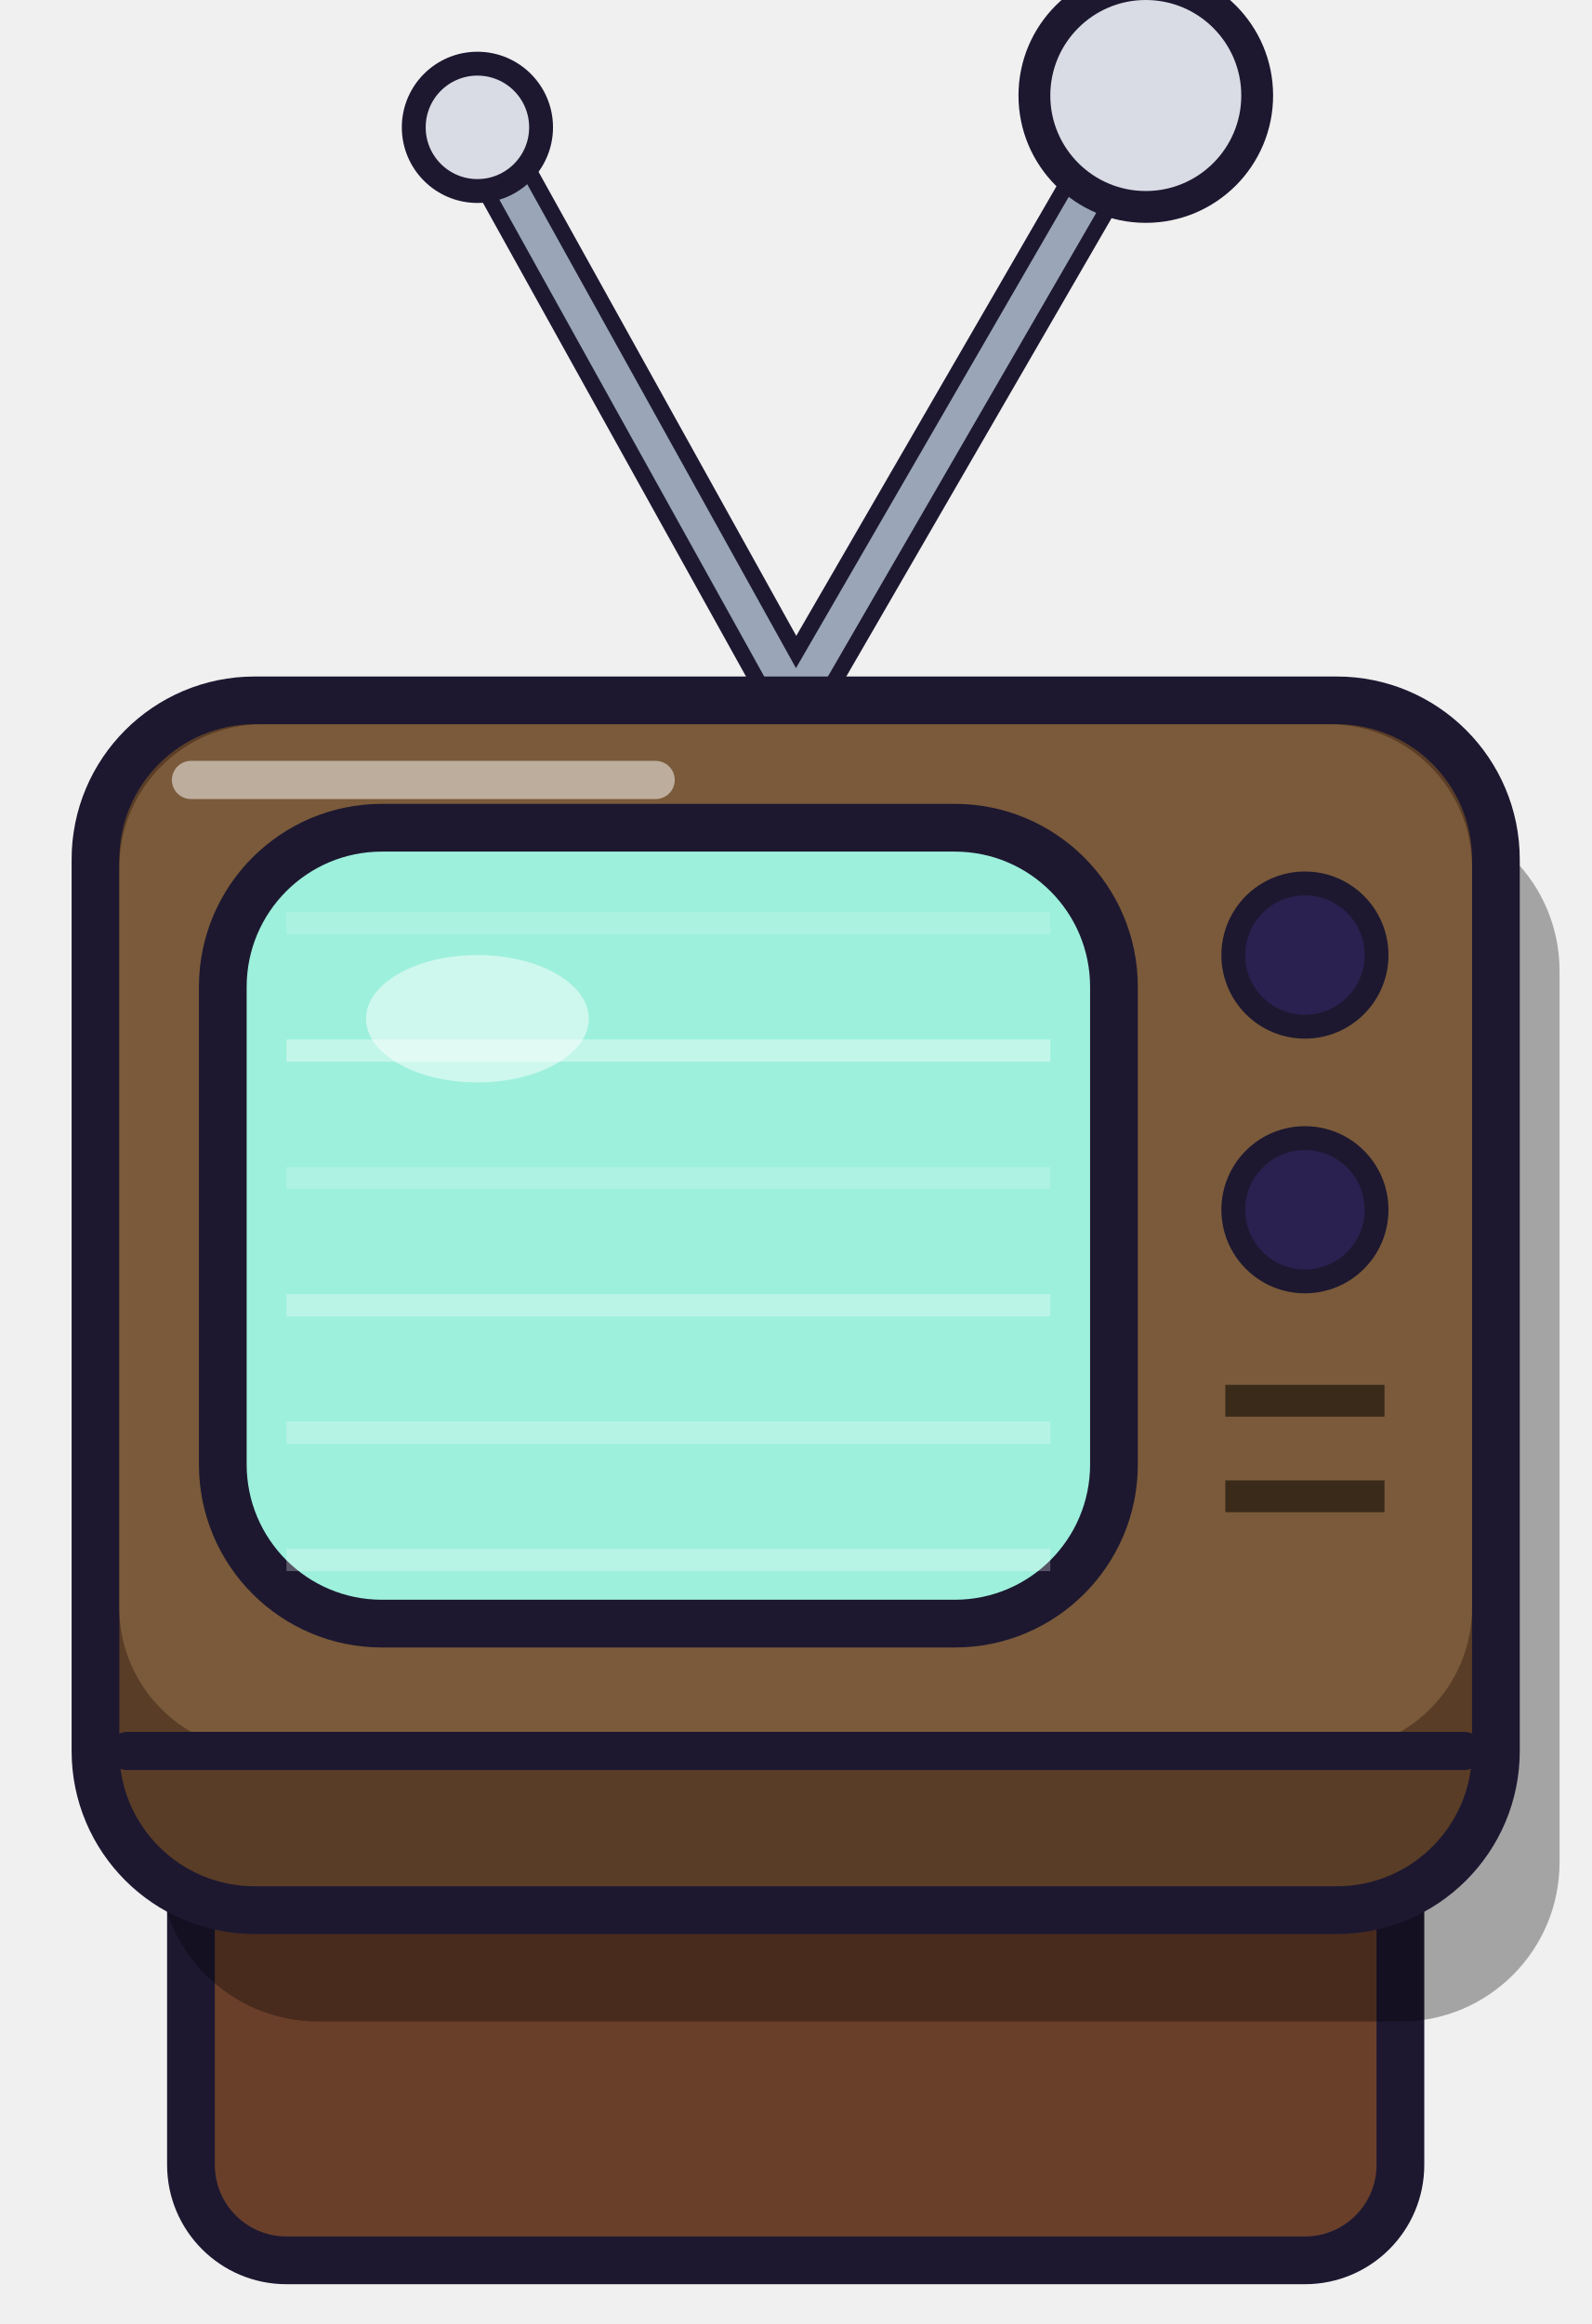
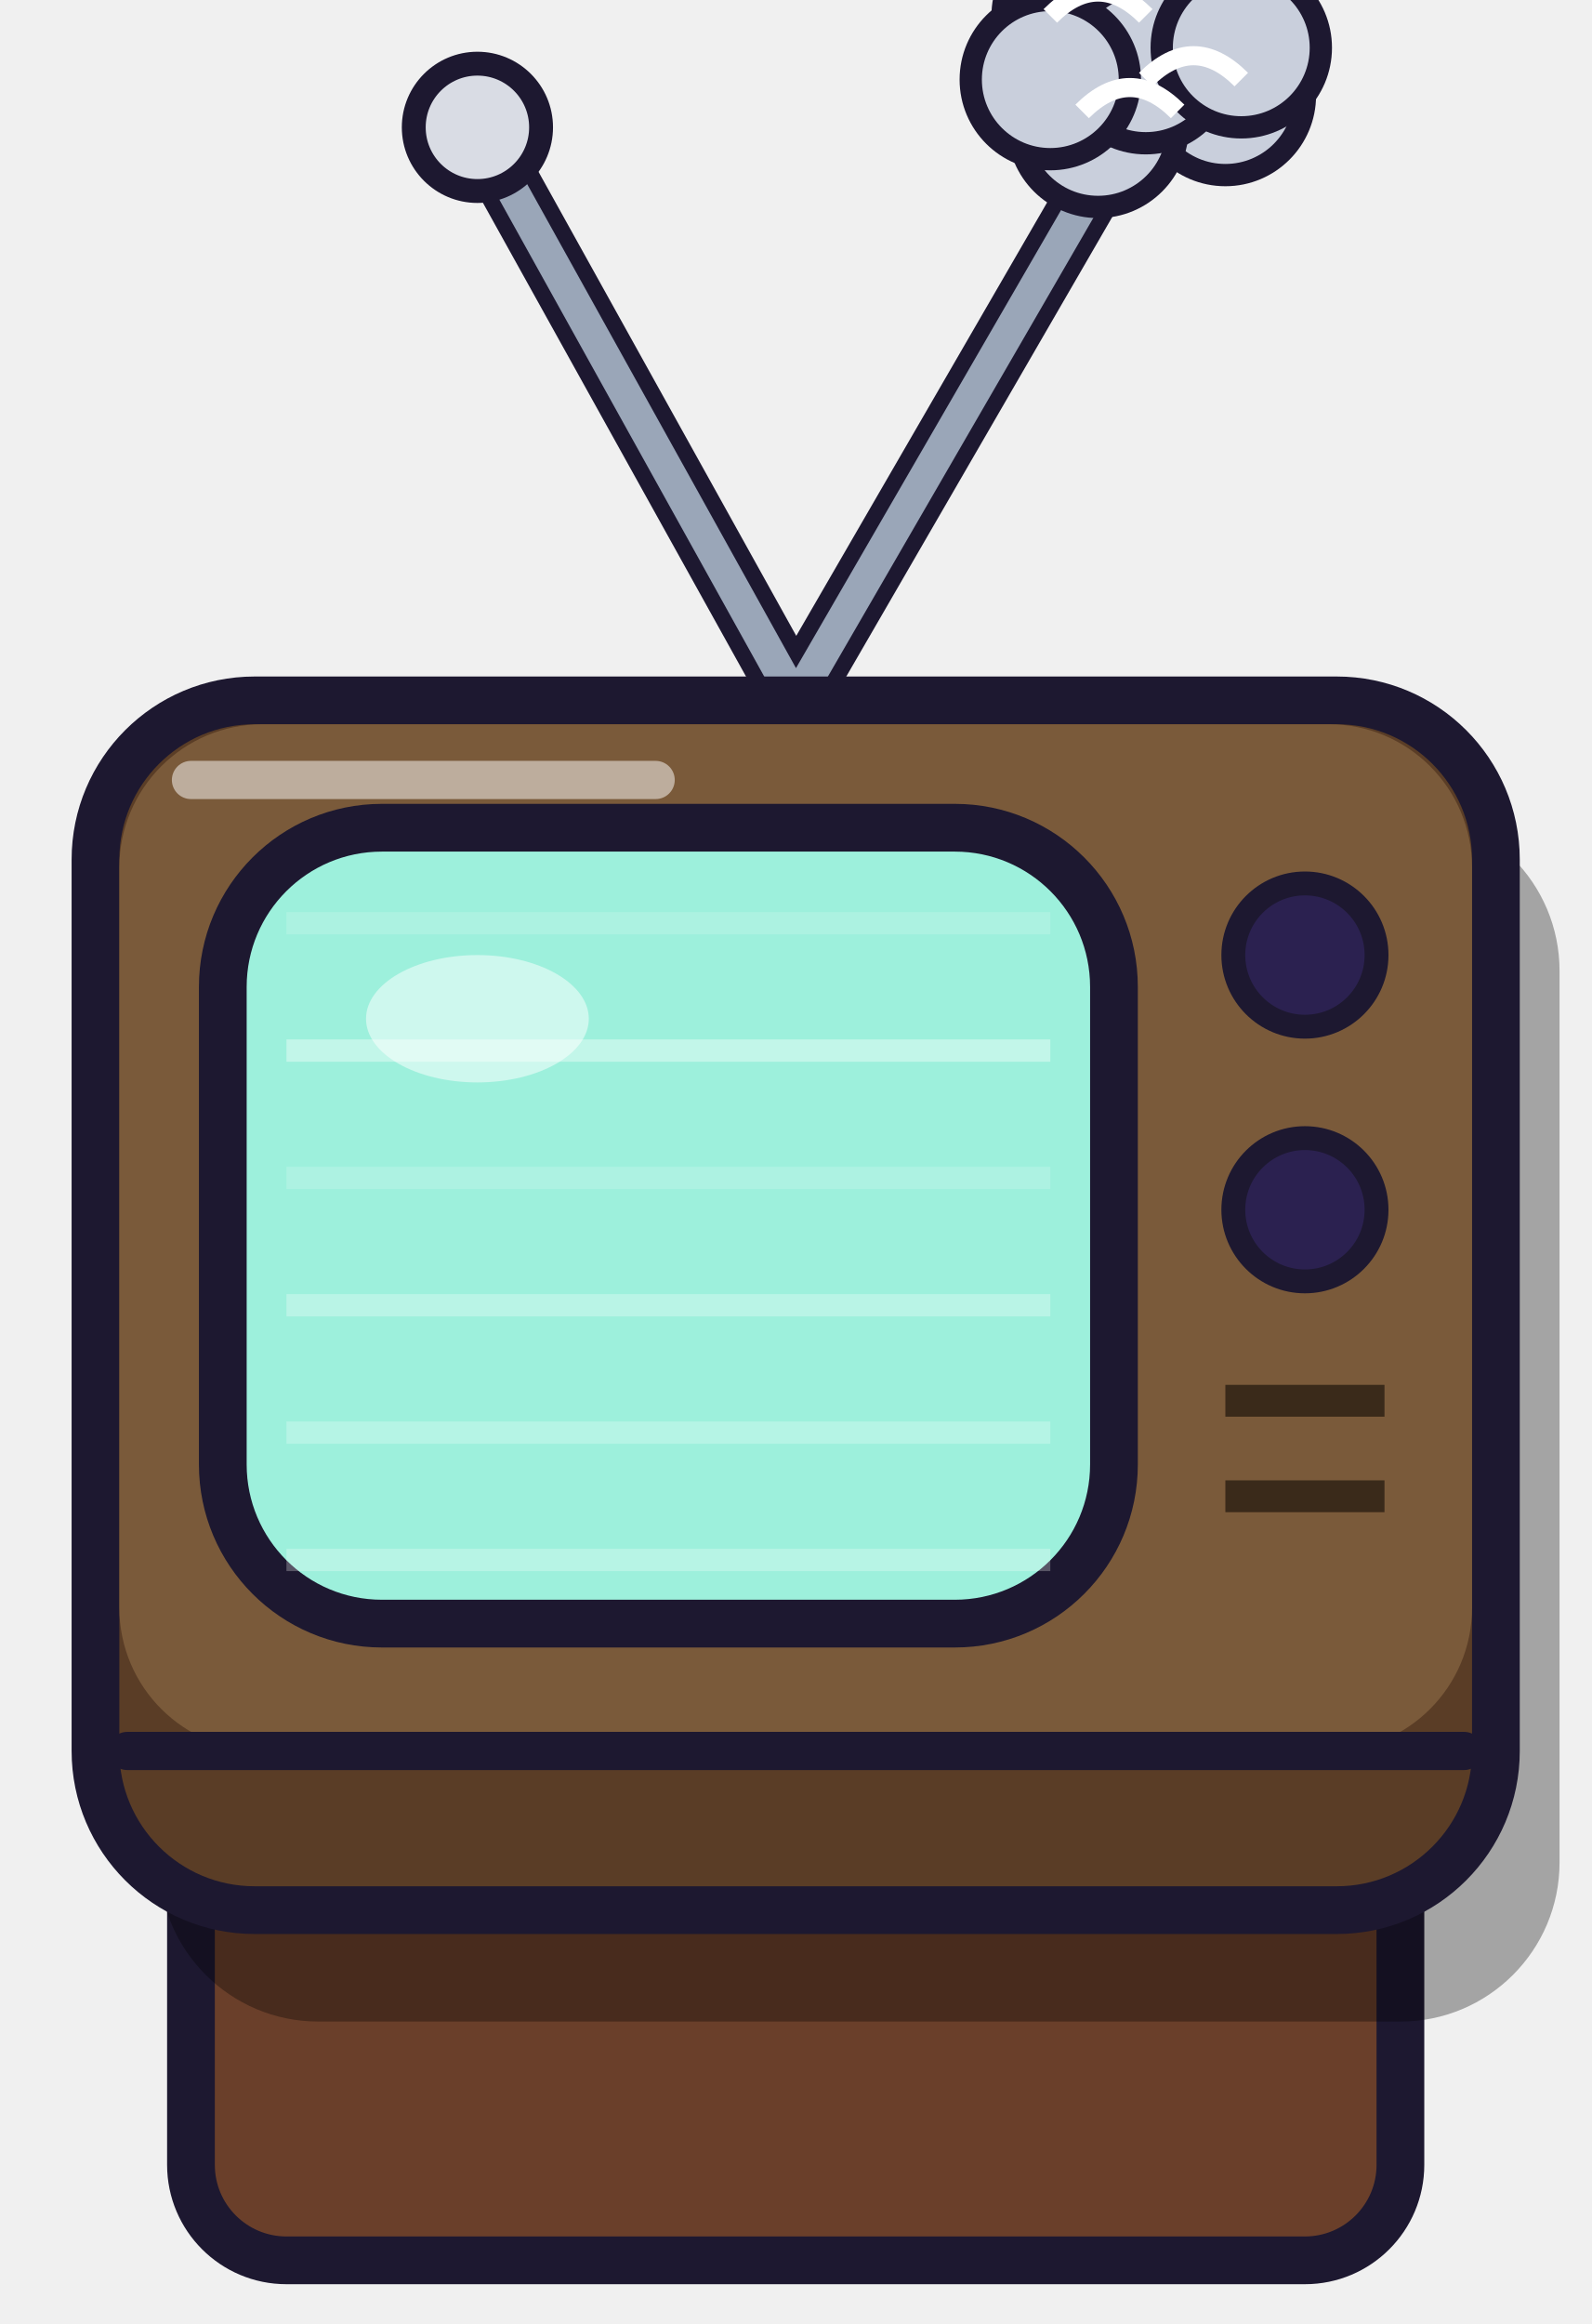
<svg xmlns="http://www.w3.org/2000/svg" width="100" height="146" viewBox="0 -50 100 146">
  <rect x="12" y="52" width="76" height="40" rx="6" fill="#6a3f2a" stroke="#1d1830" stroke-width="3" stroke-linejoin="round" stroke-linecap="round" />
  <path d="M18 62 L82 62" stroke="#8a5a3c" stroke-width="3" />
  <path d="M50 -6 L30 -42 M50 -6 L72 -44" stroke="#1d1830" stroke-width="4" stroke-linejoin="round" stroke-linecap="round" />
  <path d="M50 -6 L30 -42 M50 -6 L72 -44" stroke="#9aa6b8" stroke-width="2" />
-   <circle cx="72" cy="-44" r="7" fill="#d9dce4" stroke="#1d1830" stroke-width="2" stroke-linejoin="round" stroke-linecap="round" />
  <circle cx="30" cy="-42" r="4" fill="#d9dce4" stroke="#1d1830" stroke-width="1.5" stroke-linejoin="round" stroke-linecap="round" />
+   <circle cx="68" cy="-49" r="5" fill="#c9cfdc" stroke="#1d1830" stroke-width="1.4" stroke-linejoin="round" stroke-linecap="round" />
+   <circle cx="75" cy="-51" r="5" fill="#c9cfdc" stroke="#1d1830" stroke-width="1.4" stroke-linejoin="round" stroke-linecap="round" />
+   <circle cx="77" cy="-44" r="5" fill="#c9cfdc" stroke="#1d1830" stroke-width="1.4" stroke-linejoin="round" stroke-linecap="round" />
+   <circle cx="69" cy="-42" r="5" fill="#c9cfdc" stroke="#1d1830" stroke-width="1.4" stroke-linejoin="round" stroke-linecap="round" />
+   <circle cx="72" cy="-46" r="5" fill="#c9cfdc" stroke="#1d1830" stroke-width="1.4" stroke-linejoin="round" stroke-linecap="round" />
+   <circle cx="78" cy="-47" r="5" fill="#c9cfdc" stroke="#1d1830" stroke-width="1.4" stroke-linejoin="round" stroke-linecap="round" />
+   <circle cx="66" cy="-45" r="5" fill="#c9cfdc" stroke="#1d1830" stroke-width="1.4" stroke-linejoin="round" stroke-linecap="round" />
+   <path d="M66 -49 q3 -3 6 0" stroke="#fff" stroke-width="1.2" fill="none" />
+   <path d="M72 -45 q3 -3 6 0" stroke="#fff" stroke-width="1.2" fill="none" />
+   <path d="M68 -43 q3 -3 6 0" stroke="#fff" stroke-width="1.2" fill="none" />
  <rect x="10" y="1" width="88" height="76" rx="10" fill="#000" opacity="0.32" />
  <rect x="6" y="-6" width="88" height="76" rx="10" fill="#5a3d26" stroke="#1d1830" stroke-width="3" stroke-linejoin="round" stroke-linecap="round" />
  <rect x="7.5" y="-4.5" width="85" height="64.5" rx="9" fill="#7a5a3a" />
  <path d="M8 60 L92 60" stroke="#1d1830" stroke-width="2.4" stroke-linejoin="round" stroke-linecap="round" />
  <path d="M12 -1 L41.2 -1" stroke="#fff" stroke-width="2.4" stroke-linecap="round" opacity="0.5" />
  <rect x="14" y="2" width="56" height="50" rx="10" fill="#9df0dc" stroke="#1d1830" stroke-width="3" stroke-linejoin="round" stroke-linecap="round" />
  <path d="M18 8 L66 8" stroke="#fff" stroke-width="1.4" opacity="0.15" />
  <path d="M18 16 L66 16" stroke="#fff" stroke-width="1.4" opacity="0.38" />
  <path d="M18 24 L66 24" stroke="#fff" stroke-width="1.4" opacity="0.164" />
  <path d="M18 32 L66 32" stroke="#fff" stroke-width="1.4" opacity="0.29" />
  <path d="M18 40 L66 40" stroke="#fff" stroke-width="1.4" opacity="0.243" />
  <path d="M18 48 L66 48" stroke="#fff" stroke-width="1.4" opacity="0.263" />
  <ellipse cx="30" cy="14" rx="7" ry="4" fill="#fff" opacity="0.5" />
  <circle cx="82" cy="10" r="4.5" fill="#2b2150" stroke="#1d1830" stroke-width="1.5" stroke-linejoin="round" stroke-linecap="round" />
  <circle cx="82" cy="26" r="4.5" fill="#2b2150" stroke="#1d1830" stroke-width="1.5" stroke-linejoin="round" stroke-linecap="round" />
  <path d="M77 38 L87 38 M77 44 L87 44" stroke="#3a2a1a" stroke-width="2" />
</svg>
